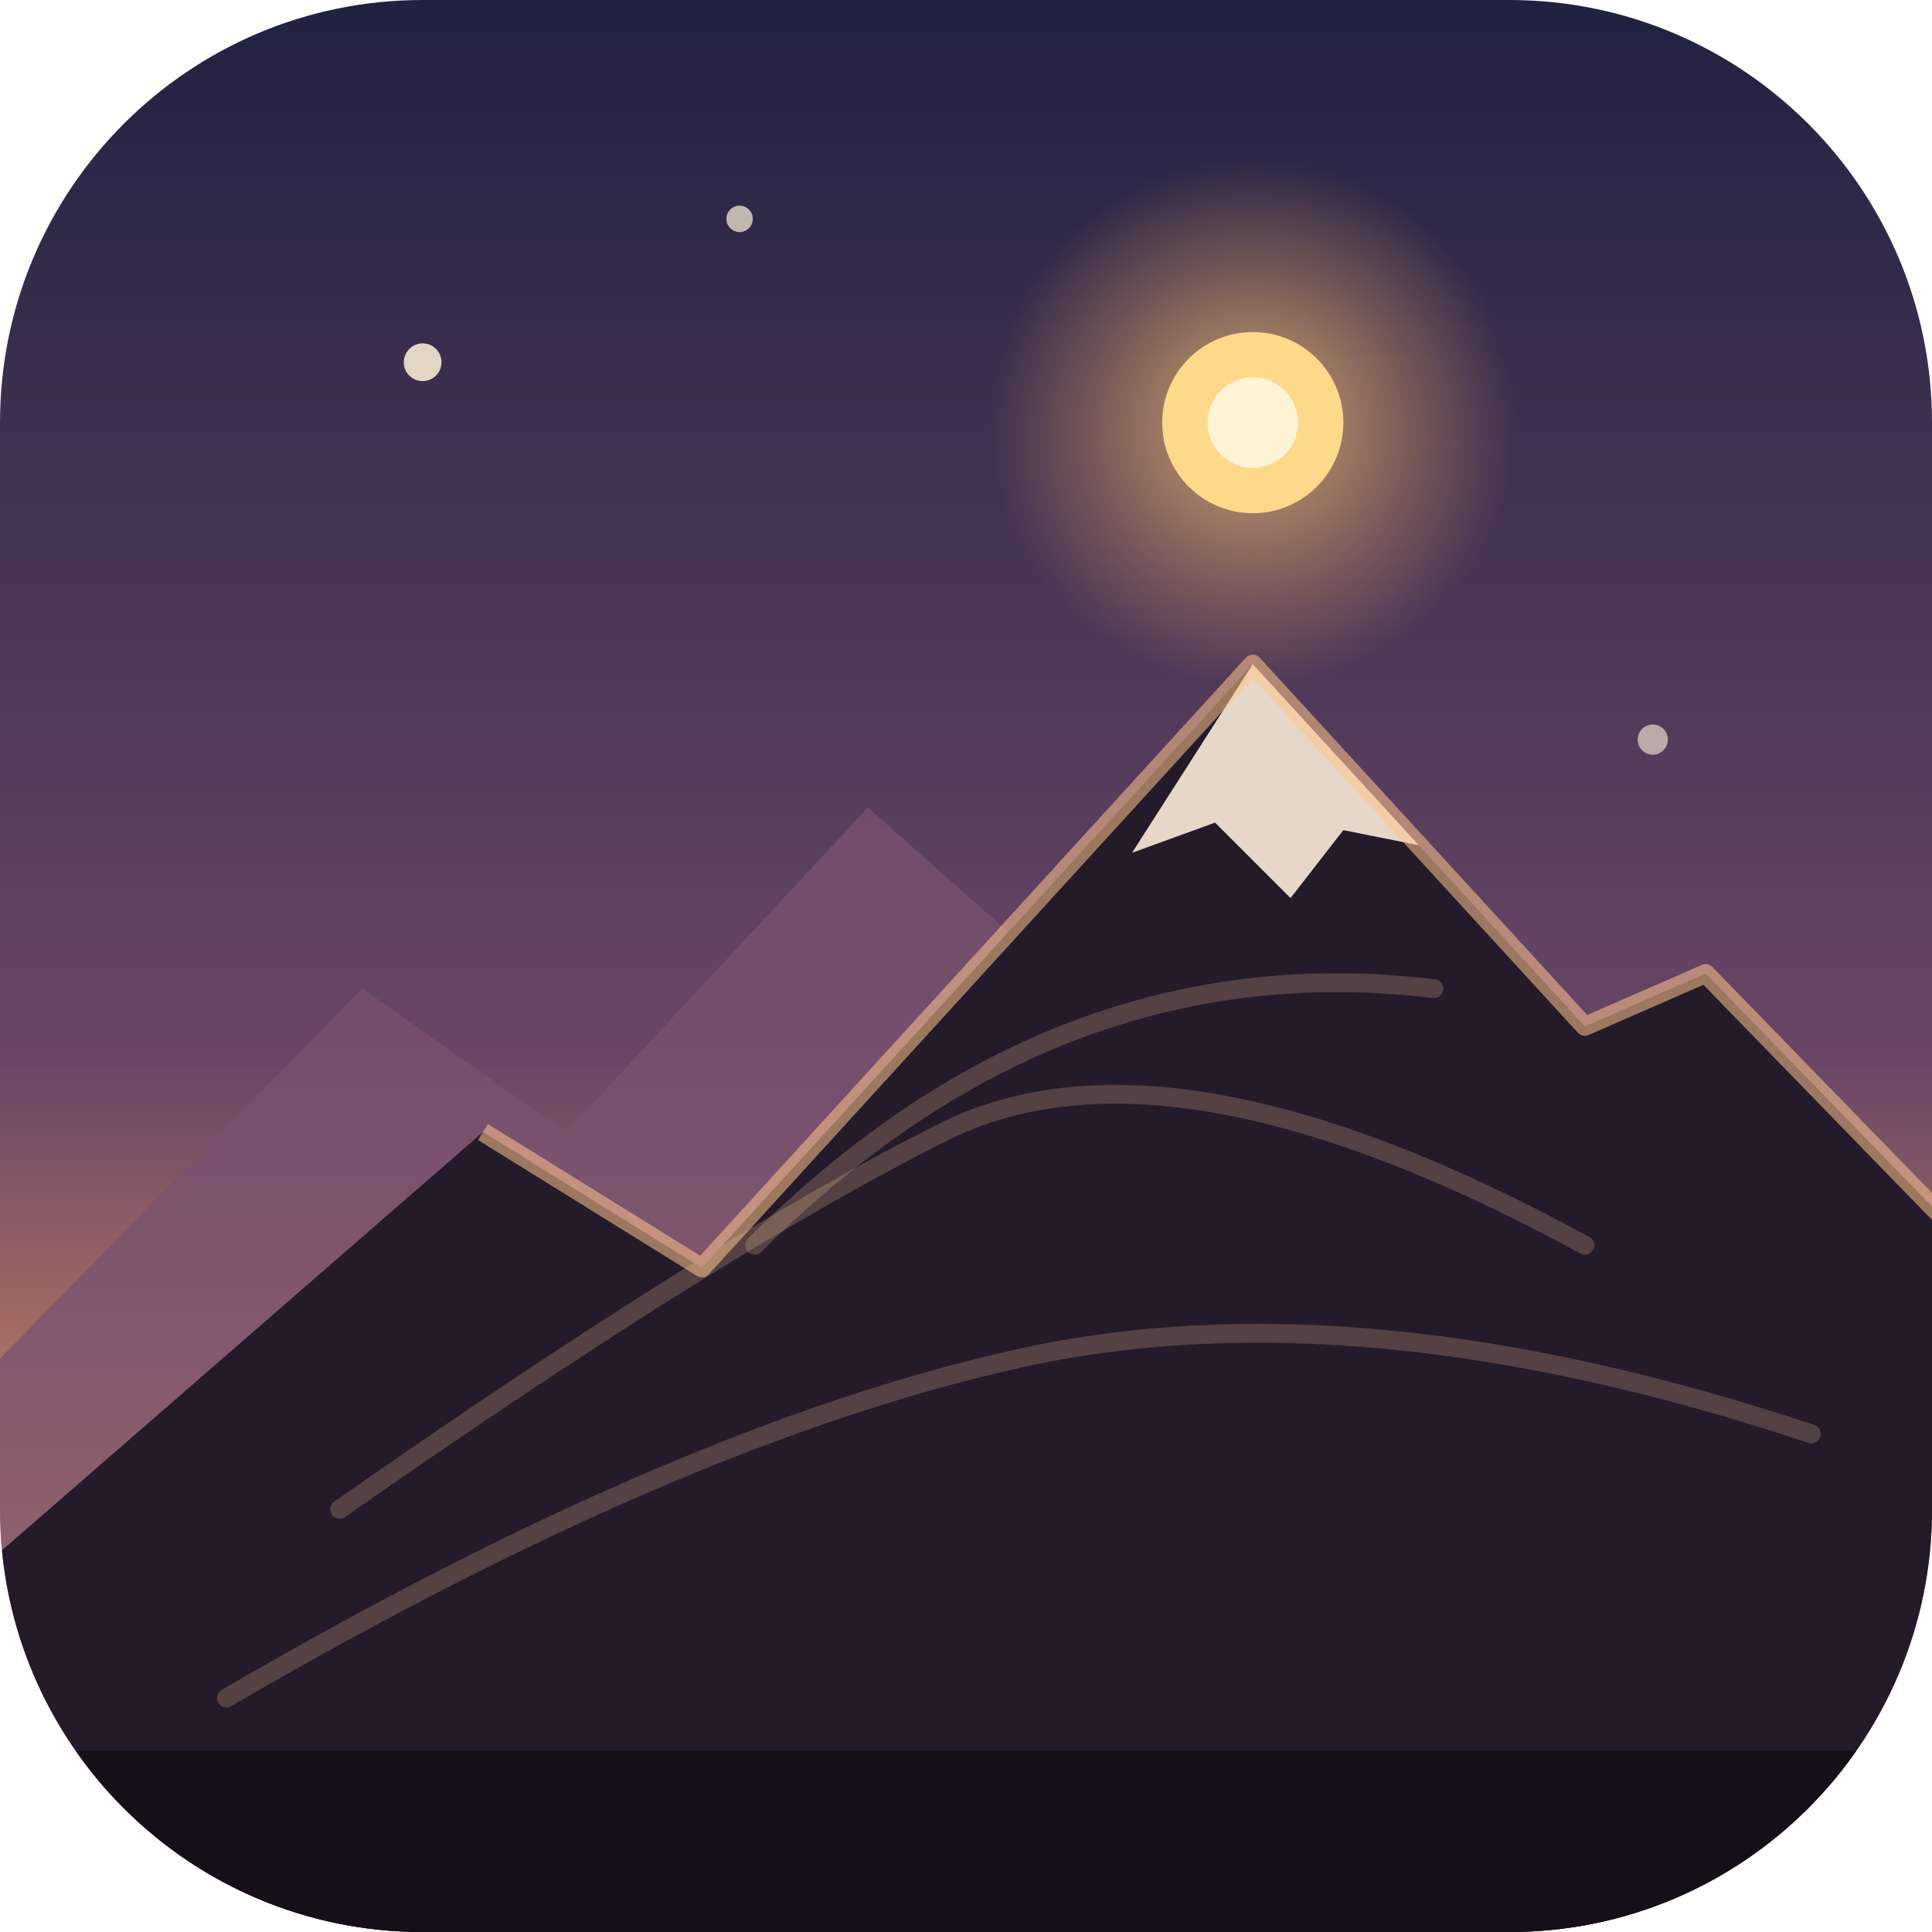
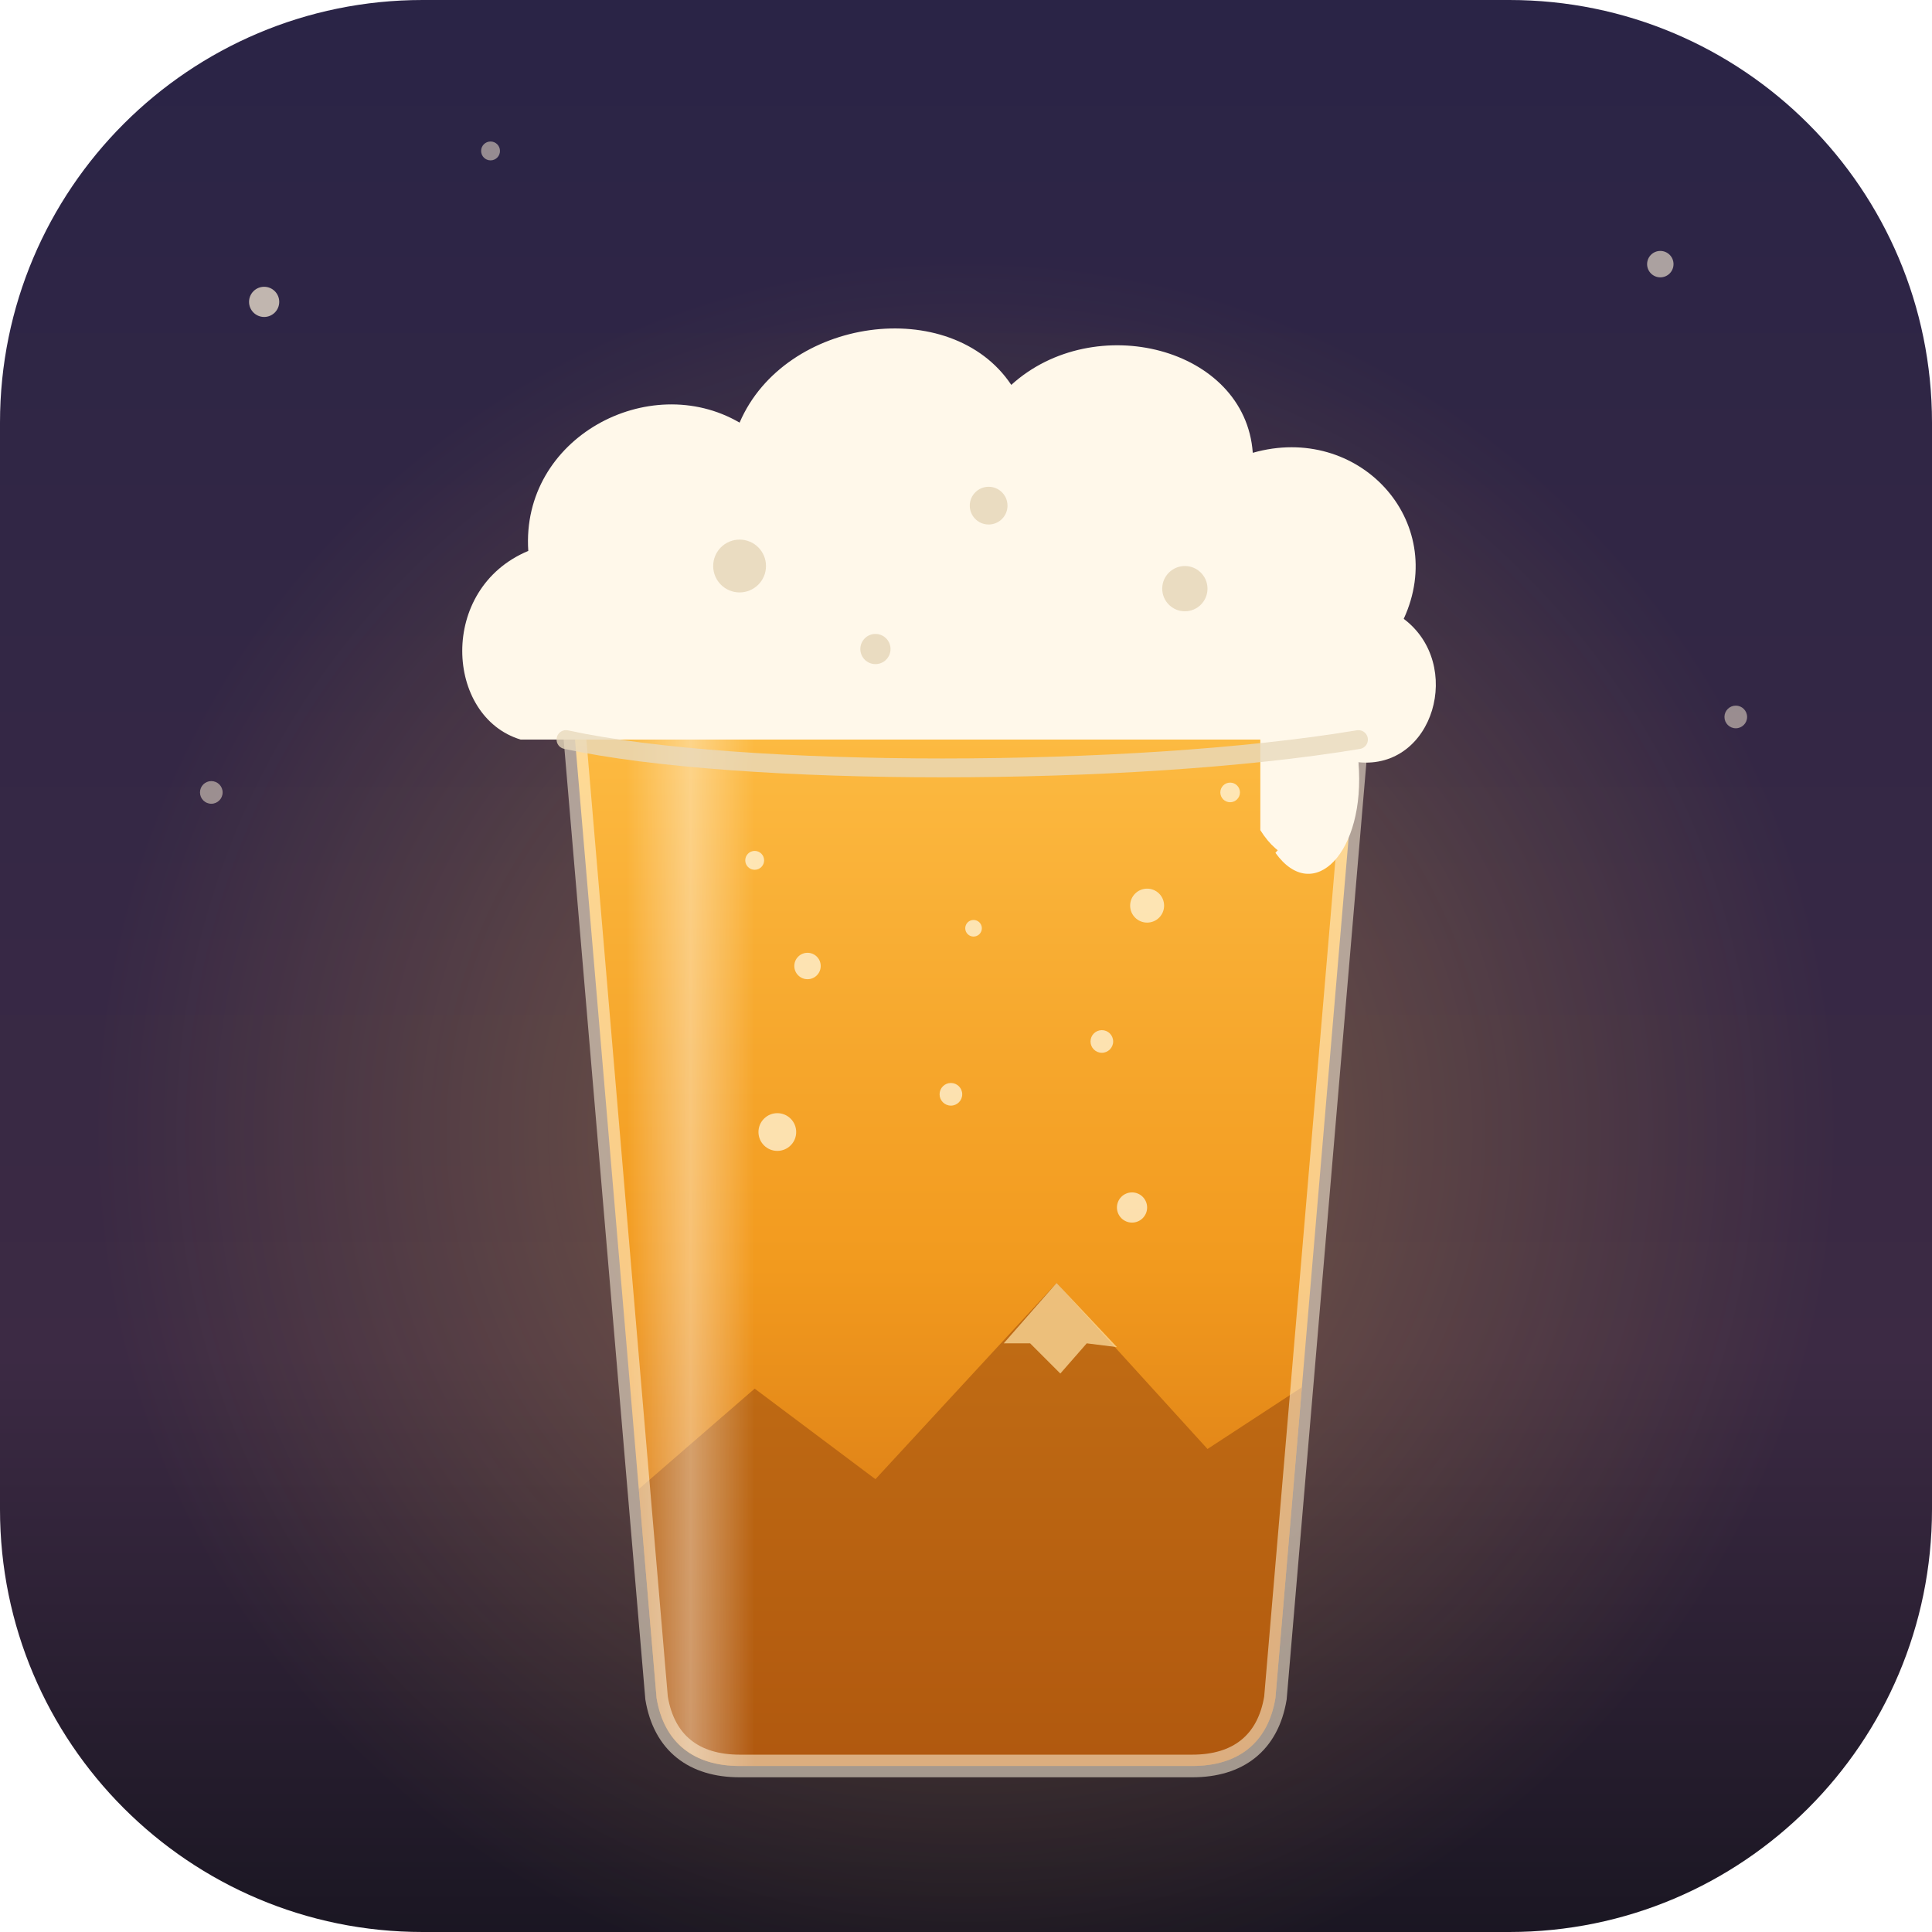
<svg xmlns="http://www.w3.org/2000/svg" viewBox="0 0 512 512" width="512" height="512">
  <defs>
-     <linearGradient id="sky" x1="0" y1="0" x2="0" y2="1">
-       <stop offset="0" stop-color="#1f2140" />
-       <stop offset=".55" stop-color="#6a4666" />
-       <stop offset=".86" stop-color="#e79a5e" />
+     <linearGradient id="bg" x1="0" y1="0" x2="0" y2="1">
+       <stop offset="0" stop-color="#2a2446" />
+       <stop offset="0.7" stop-color="#3c2a44" />
+       <stop offset="1" stop-color="#1a1622" />
+     </linearGradient>
+     <linearGradient id="beer" x1="0" y1="0" x2="0" y2="1">
+       <stop offset="0" stop-color="#ffc24a" />
+       <stop offset="0.55" stop-color="#f29a1e" />
+       <stop offset="1" stop-color="#c8650f" />
+     </linearGradient>
+     <linearGradient id="shine" x1="0" y1="0" x2="1" y2="0">
+       <stop offset="0" stop-color="#fff" stop-opacity="0" />
+       <stop offset="0.5" stop-color="#fff" stop-opacity=".38" />
+       <stop offset="1" stop-color="#fff" stop-opacity="0" />
    </linearGradient>
    <radialGradient id="halo">
-       <stop offset="0" stop-color="#ffcf80" stop-opacity=".75" />
-       <stop offset="1" stop-color="#ffb060" stop-opacity="0" />
+       <stop offset="0" stop-color="#ffc24a" stop-opacity=".35" />
+       <stop offset="1" stop-color="#ffc24a" stop-opacity="0" />
    </radialGradient>
+     <clipPath id="glass">
+       <path d="M150 168 L 362 168 L 338 450 C 336 462, 328 468, 316 468 L 196 468 C 184 468, 176 462, 174 450 Z" />
+     </clipPath>
    <clipPath id="clip">
      <rect width="512" height="512" rx="112" />
    </clipPath>
  </defs>
  <g clip-path="url(#clip)">
-     <rect width="512" height="512" fill="url(#sky)" />
+     <rect width="512" height="512" fill="url(#bg)" />
    <g transform="translate(0 0) scale(1)">
-       <circle cx="332" cy="112" r="70" fill="url(#halo)" />
-       <circle cx="332" cy="112" r="24" fill="#ffd98a" />
-       <circle cx="332" cy="112" r="12" fill="#fff4d6" />
-       <circle cx="112" cy="96" r="5" fill="#fff3dc" opacity=".85" />
-       <circle cx="196" cy="58" r="3.5" fill="#fff3dc" opacity=".7" />
-       <circle cx="438" cy="196" r="4" fill="#fff3dc" opacity=".6" />
-       <path d="M0 360 L96 262 L150 300 L230 214 L300 276 L352 238 L512 356 L512 512 L0 512Z" fill="#7a5270" opacity=".75" />
-       <path d="M-10 420 L128 300 L186 336 L332 176 L420 272 L452 258 L522 330 L522 522 L-10 522Z" fill="#231a2a" />
-       <path d="M332 176 L376 224 L356 220 L342 238 L322 218 L300 226Z" fill="#f6e7d6" opacity=".92" />
-       <clipPath id="front">
-         <path d="M-10 420 L128 300 L186 336 L332 176 L420 272 L452 258 L522 330 L522 522 L-10 522Z" />
-       </clipPath>
-       <g fill="none" stroke="#ffcf9a" stroke-opacity=".22" stroke-width="5" stroke-linecap="round" clip-path="url(#front)">
-         <path d="M90 400 Q190 330 250 300 T420 330" />
-         <path d="M60 450 Q180 380 270 360 T480 380" />
-         <path d="M200 330 Q280 250 380 262" />
+       <circle cx="256" cy="300" r="230" fill="url(#halo)" />
+       <g fill="#fff3dc">
+         <circle cx="70" cy="80" r="4" opacity=".7" />
+         <circle cx="440" cy="70" r="3.5" opacity=".6" />
+         <circle cx="460" cy="190" r="3" opacity=".5" />
+         <circle cx="56" cy="210" r="3" opacity=".5" />
+         <circle cx="130" cy="40" r="2.5" opacity=".5" />
      </g>
-       <path d="M128 300 L186 336 L332 176 L420 272 L452 258 L522 330" fill="none" stroke="#ffc48c" stroke-opacity=".55" stroke-width="5" stroke-linejoin="round" />
-       <rect x="-10" y="464" width="532" height="60" fill="#150f18" />
+       <g clip-path="url(#glass)">
+         <rect x="140" y="160" width="232" height="320" fill="url(#beer)" />
+         <path d="M140 470 L 140 420 L 200 368 L 232 392 L 280 340 L 320 384 L 372 350 L 372 480 Z" fill="#9a4a0c" opacity=".55" />
+         <path d="M280 340 L 296 357 L 288 356 L 281 364 L 273 356 L 266 356 Z" fill="#ffe2a6" opacity=".7" />
+         <g fill="#fff6dc" opacity=".75">
+           <circle cx="206" cy="300" r="5" />
+           <circle cx="214" cy="256" r="3.5" />
+           <circle cx="200" cy="228" r="2.5" />
+           <circle cx="300" cy="320" r="4" />
+           <circle cx="292" cy="276" r="3" />
+           <circle cx="304" cy="240" r="4.5" />
+           <circle cx="252" cy="290" r="3" />
+           <circle cx="258" cy="246" r="2.2" />
+           <circle cx="326" cy="210" r="2.6" />
+         </g>
+         <rect x="166" y="160" width="34" height="320" fill="url(#shine)" />
+       </g>
+       <path d="M150 168 L 362 168 L 338 450 C 336 462, 328 468, 316 468 L 196 468 C 184 468, 176 462, 174 450 Z" fill="none" stroke="#fff3dc" stroke-opacity=".55" stroke-width="6" stroke-linejoin="round" />
+       <path d="M138 196 C 118 190, 116 156, 140 146 C 138 116, 172 98, 196 112 C 208 84, 252 78, 268 102 C 290 82, 330 92, 332 120 C 360 112, 384 138, 372 164 C 388 176, 380 204, 360 202 C 360 226, 344 236, 334 220 L 334 196 Z" fill="#fff8ea" />
+       <path d="M360 202 C 362 226, 348 240, 338 226" fill="#fff8ea" />
+       <path d="M150 196 C 196 206, 300 206, 360 196" fill="none" stroke="#e8d9bd" stroke-width="5" stroke-linecap="round" opacity=".8" />
+       <g fill="#e8d9bd" opacity=".9">
+         <circle cx="196" cy="150" r="7" />
+         <circle cx="262" cy="134" r="5" />
+         <circle cx="314" cy="156" r="6" />
+         <circle cx="232" cy="172" r="4" />
+       </g>
    </g>
  </g>
</svg>
